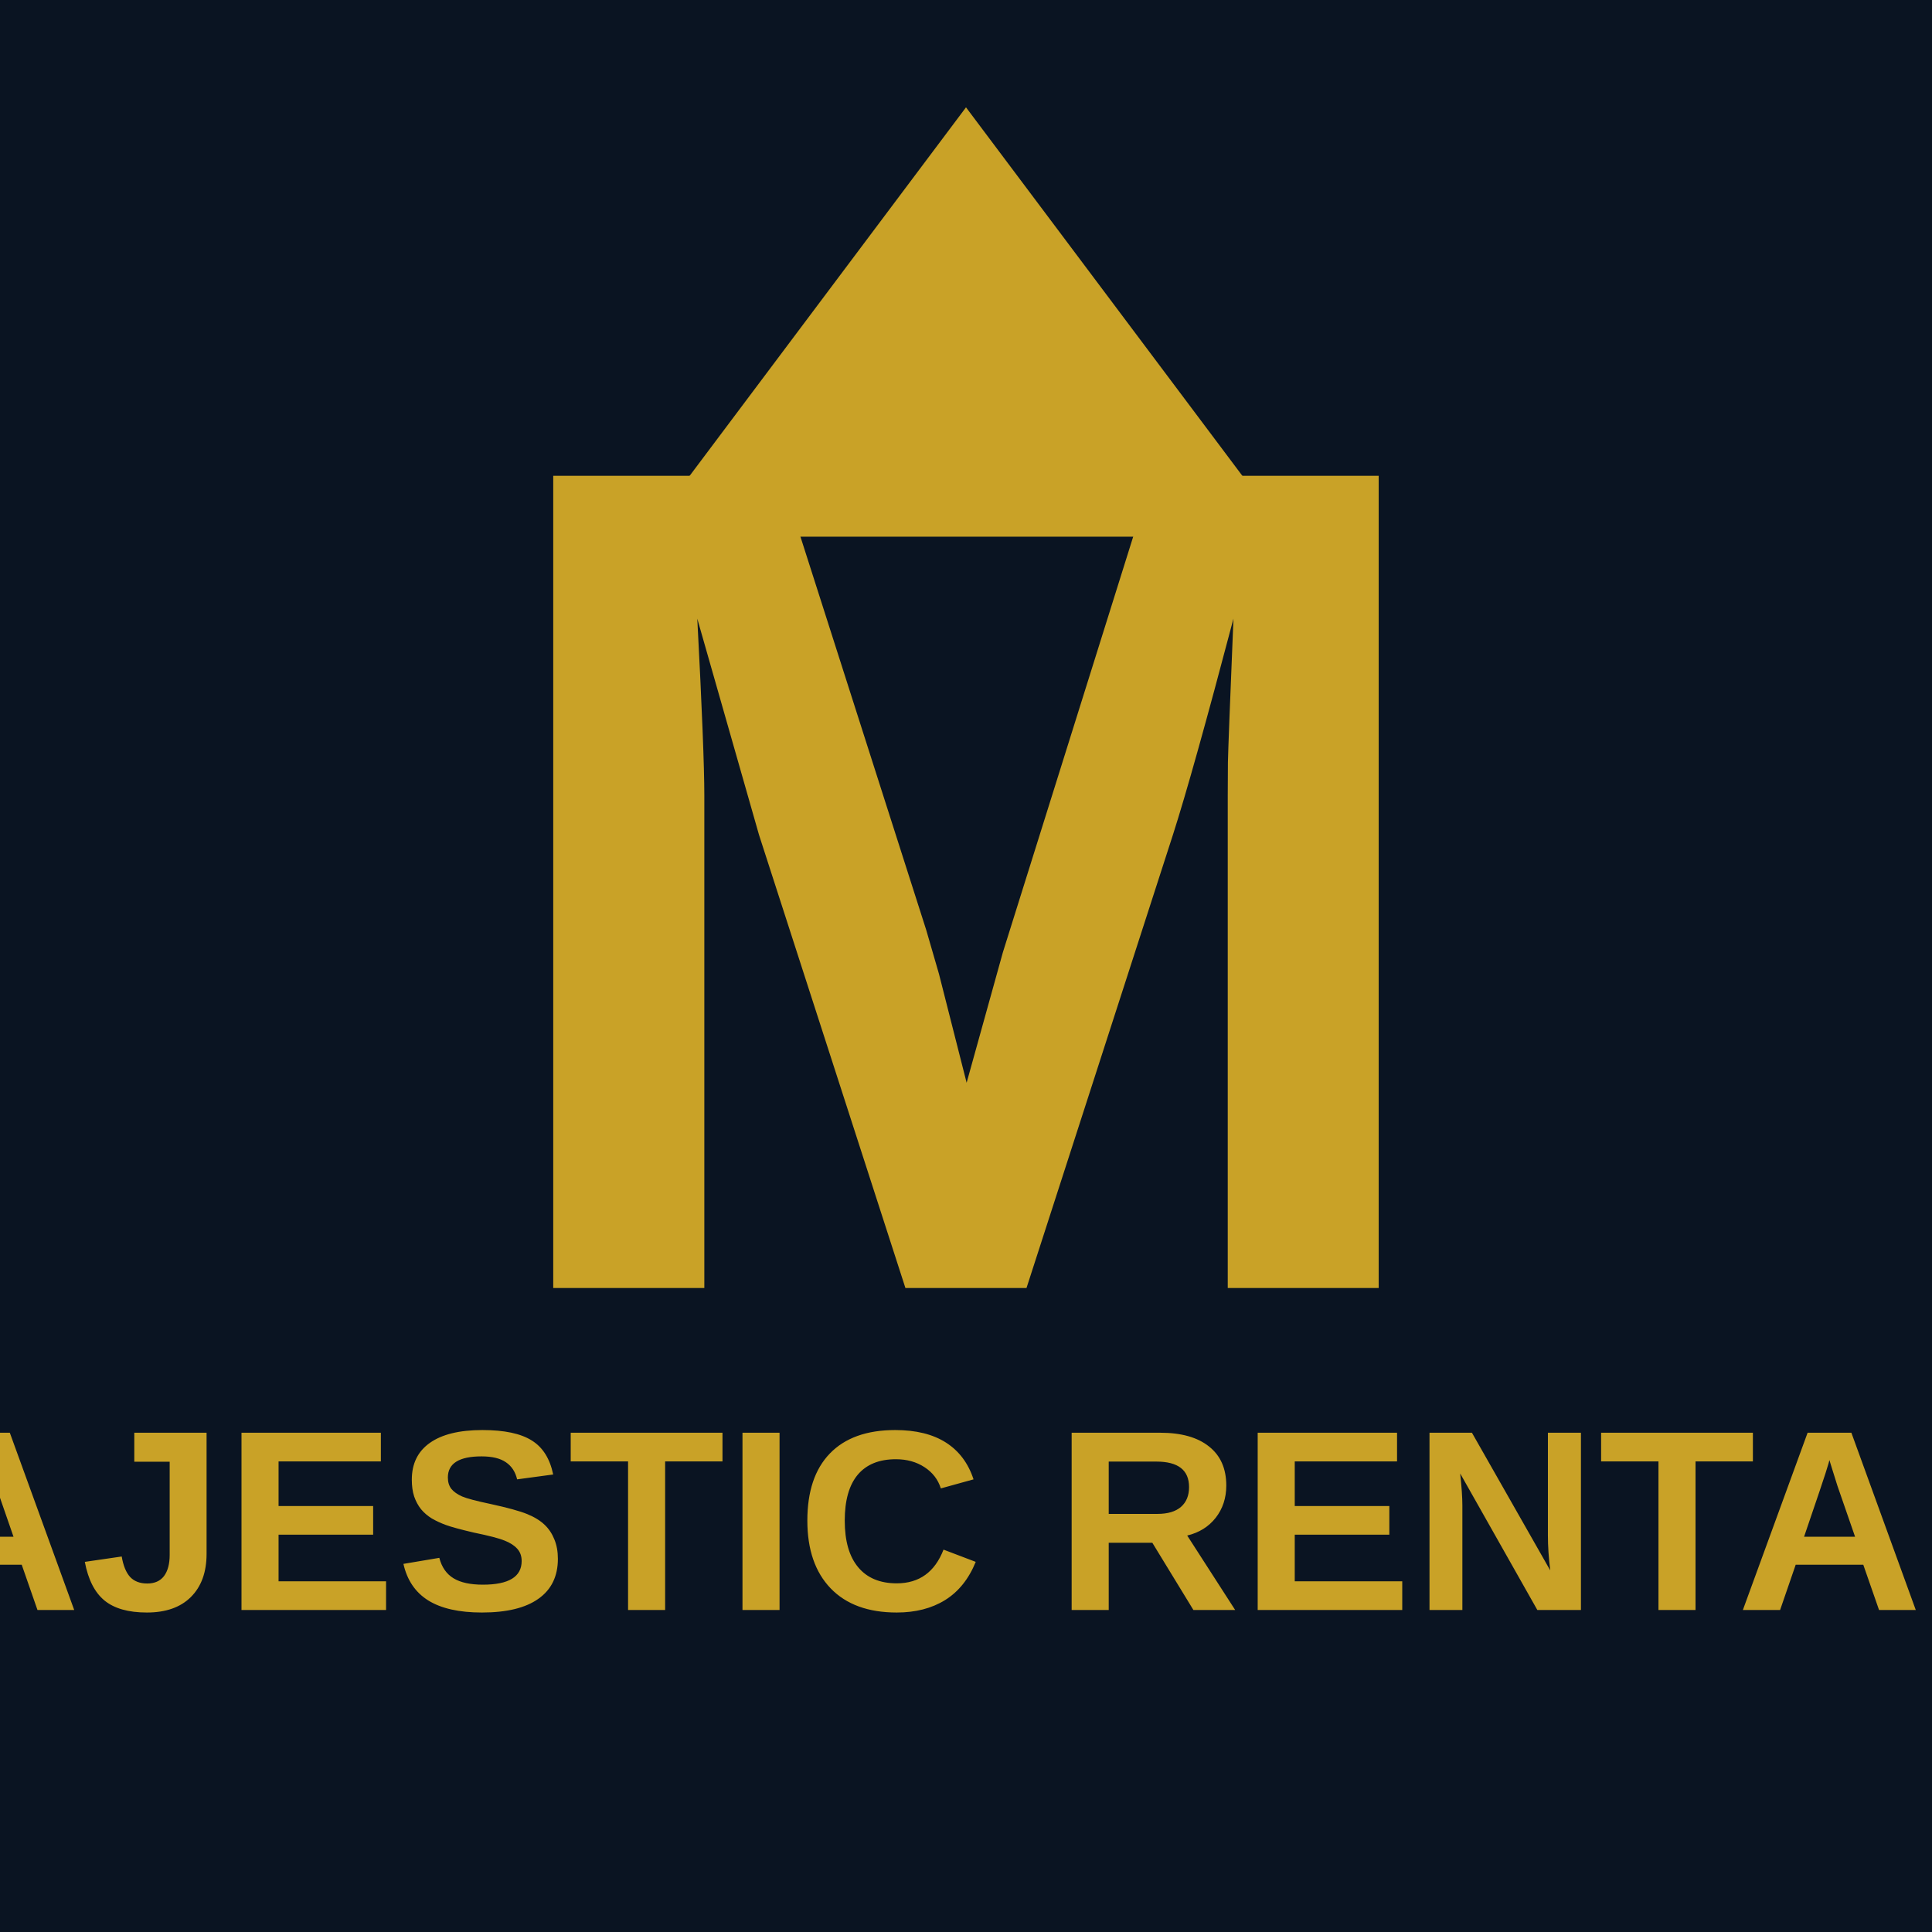
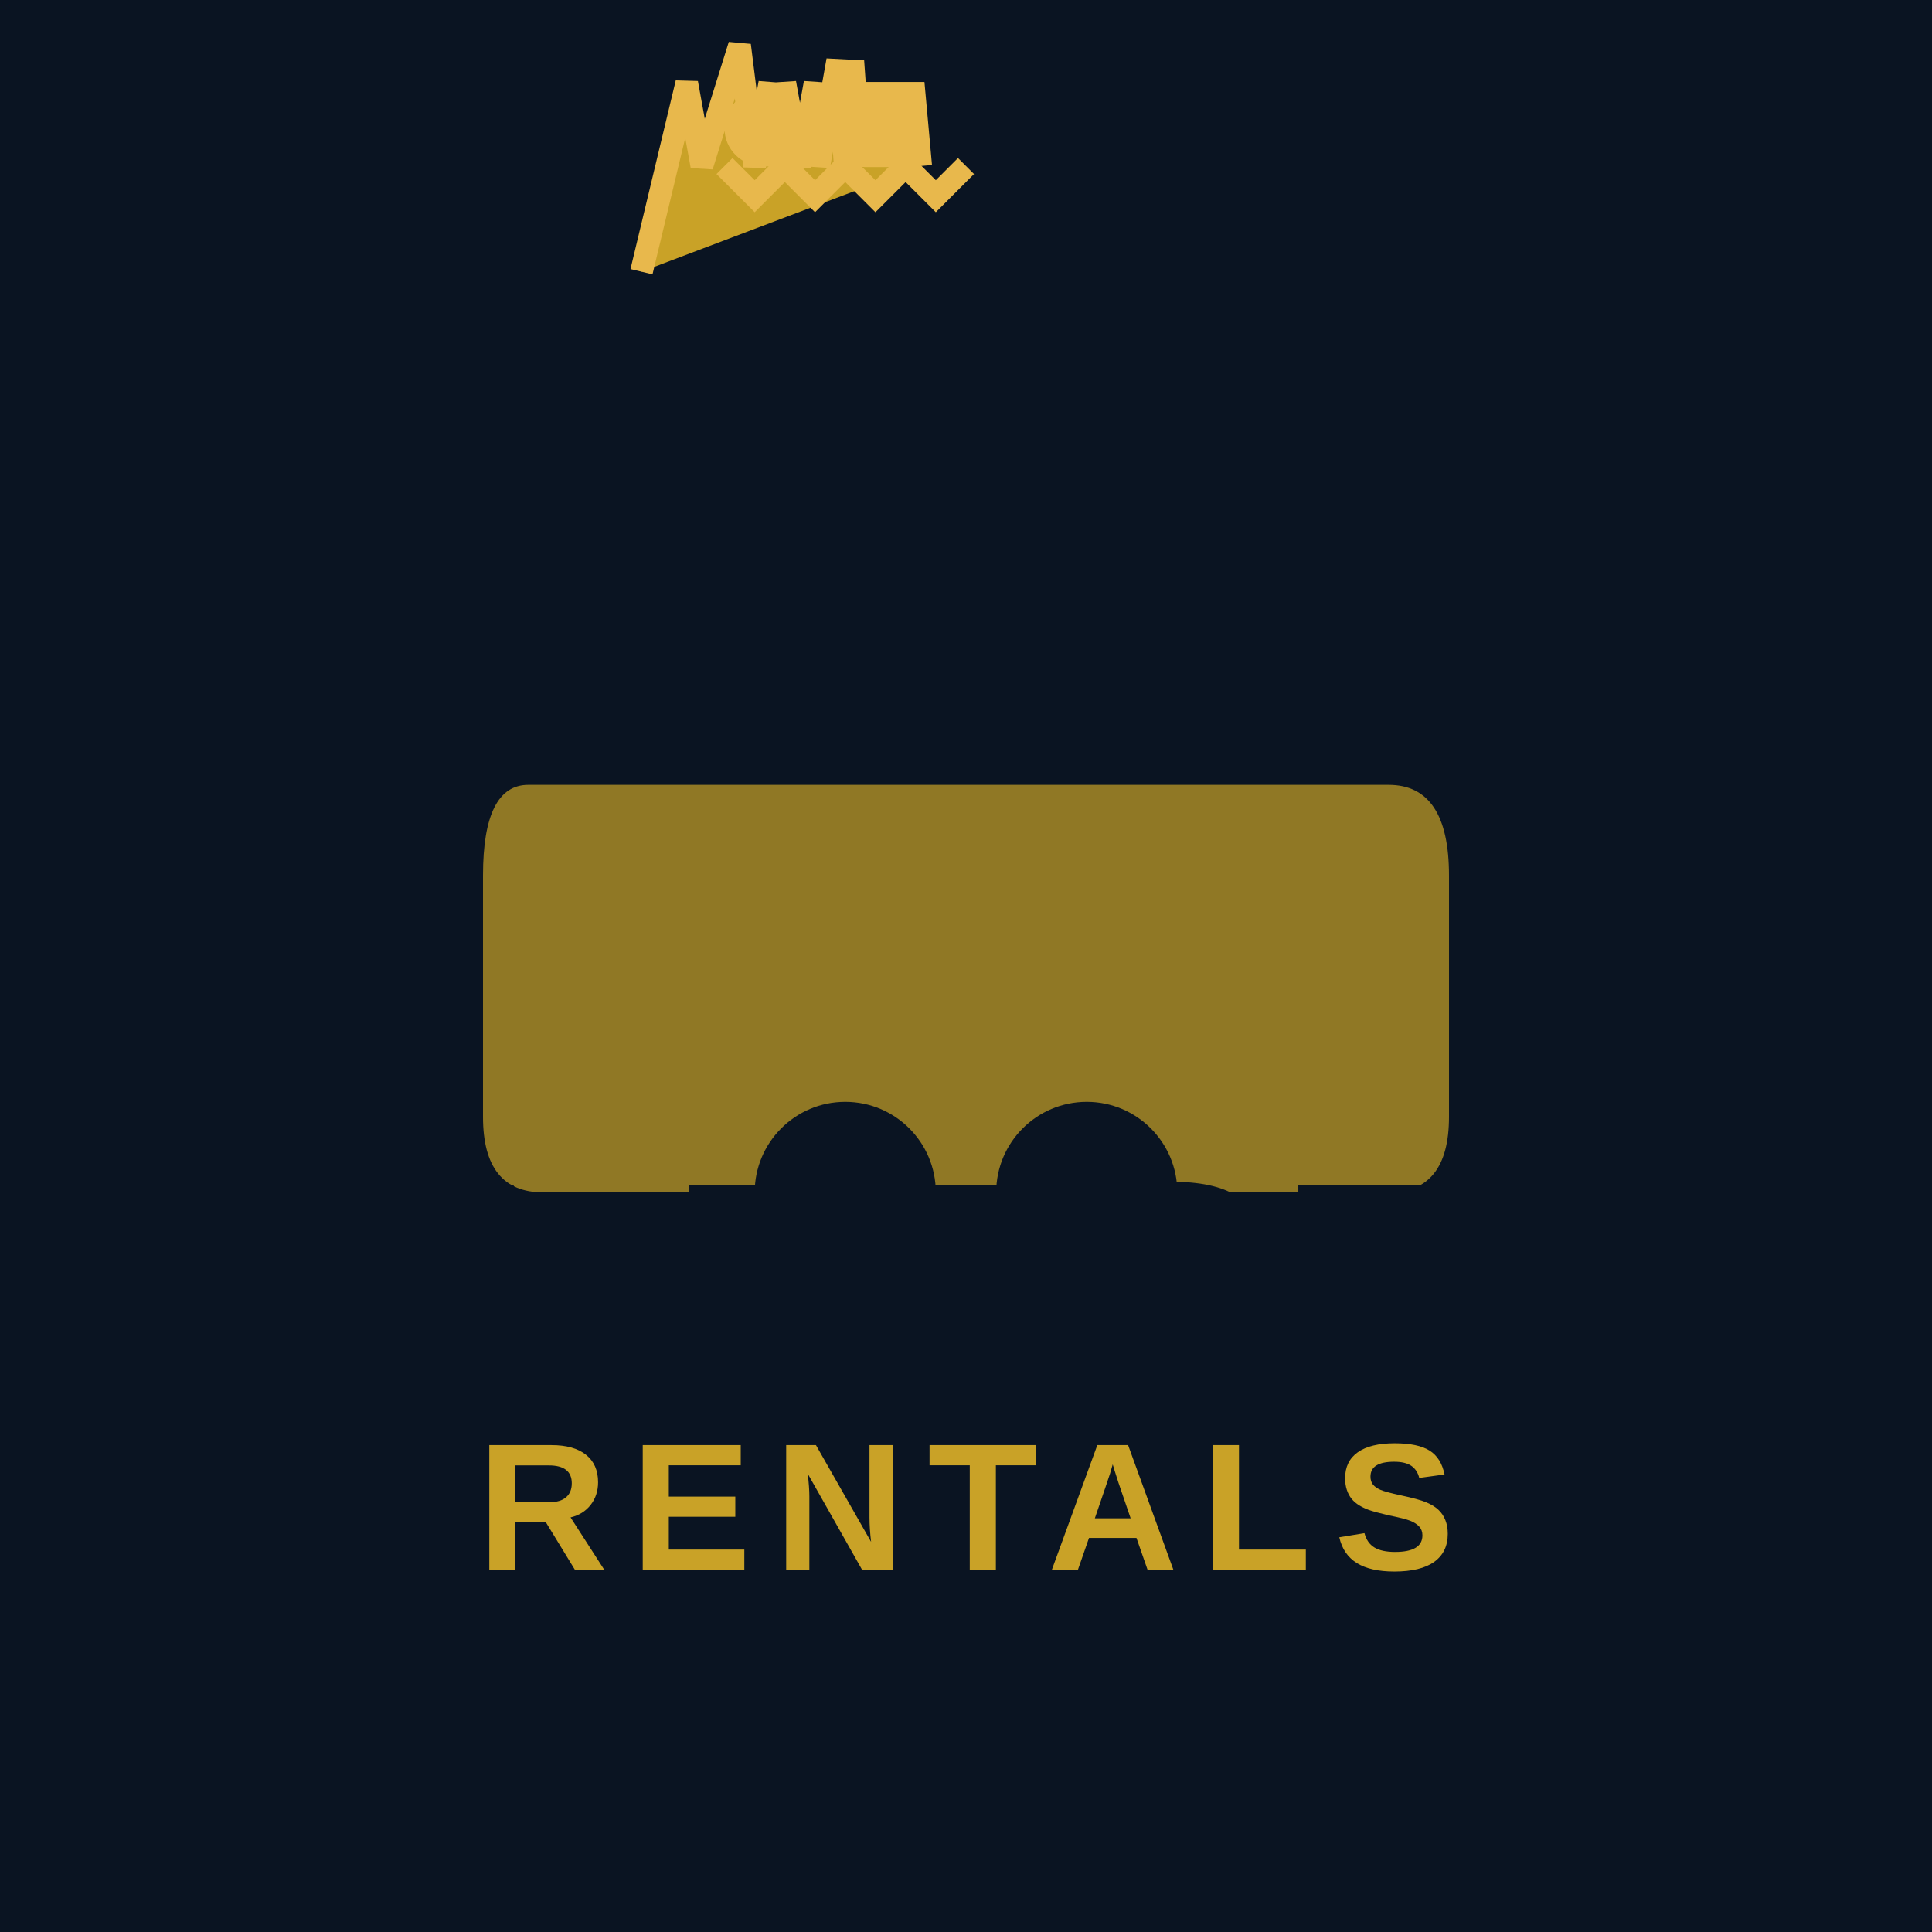
- <svg xmlns="http://www.w3.org/2000/svg" viewBox="0 0 180 180">
-   <rect width="180" height="180" fill="#0a1422" />
-   <text x="90" y="120" font-family="Arial, sans-serif" font-weight="900" font-size="110" text-anchor="middle" fill="#c9a227">M</text>
-   <path d="M90 10 L120 50 L60 50 Z" fill="#c9a227" />
-   <text x="90" y="150" font-family="Arial, sans-serif" font-weight="700" font-size="24" text-anchor="middle" fill="#c9a227">MAJESTIC RENTALS</text>
+ <svg xmlns="http://www.w3.org/2000/svg" viewBox="0 0 512 512">
+   <rect width="512" height="512" fill="#0a1422" />
+   <path d="M 170 72 L 182 22 L 186 44 L 196 12 L 200 44 L 204 22 L 204.5 44 L 206 22 L 207 44 L 208 22 L 212 44 L 216 22 L 217 44 L 222 16 L 224 44 L 226 16 L 228 44 L 230 22 L 232 44 L 234 22 L 236 44 L 238 22 L 240 44 L 242 22 L 244 44" fill="#c9a227" stroke="#e8b84c" stroke-width="6" />
+   <path d="M 192 44 L 200 52 L 208 44 L 216 52 L 224 44 L 232 52 L 240 44 L 248 52 L 256 44" fill="none" stroke="#e8b84c" stroke-width="6" />
+   <circle cx="202" cy="34" r="10" fill="#e8b84c" />
+   <path d="M 140 208 Q 128 208 128 232 L 128 296 Q 128 316 144 316 L 368 316 Q 384 316 384 296 L 384 232 Q 384 208 368 208 Z" fill="#c9a227" opacity="0.7" />
+   <circle cx="224" cy="316" r="24" fill="#0a1422" />
+   <circle cx="288" cy="316" r="24" fill="#0a1422" />
+   <text x="256" y="376" font-family="Arial, sans-serif" font-weight="900" font-size="90" letter-spacing="3" fill="#0a1422" text-anchor="middle">MAJESTIC</text>
+   <text x="256" y="416" font-family="Arial, sans-serif" font-weight="700" font-size="48" letter-spacing="6" fill="#c9a227" text-anchor="middle">RENTALS</text>
</svg>
